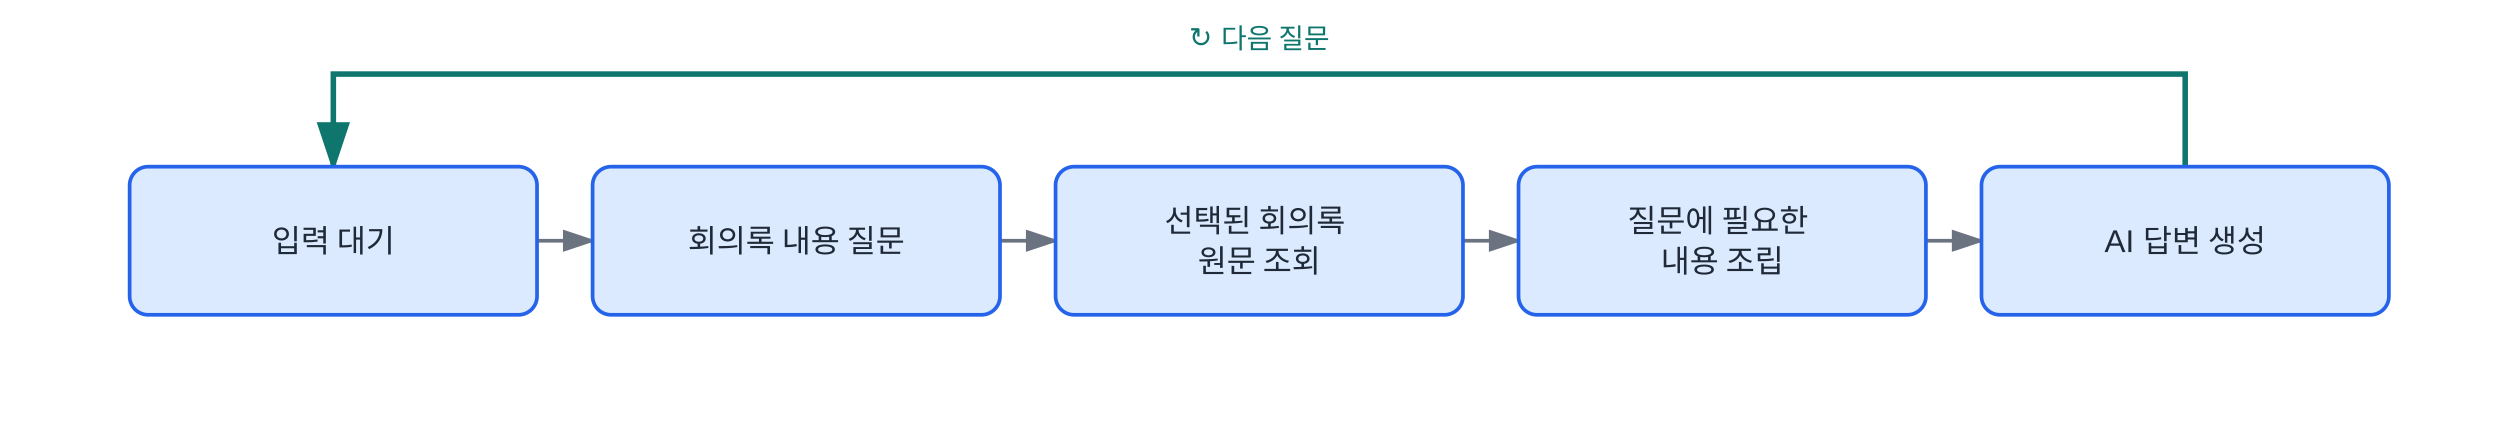
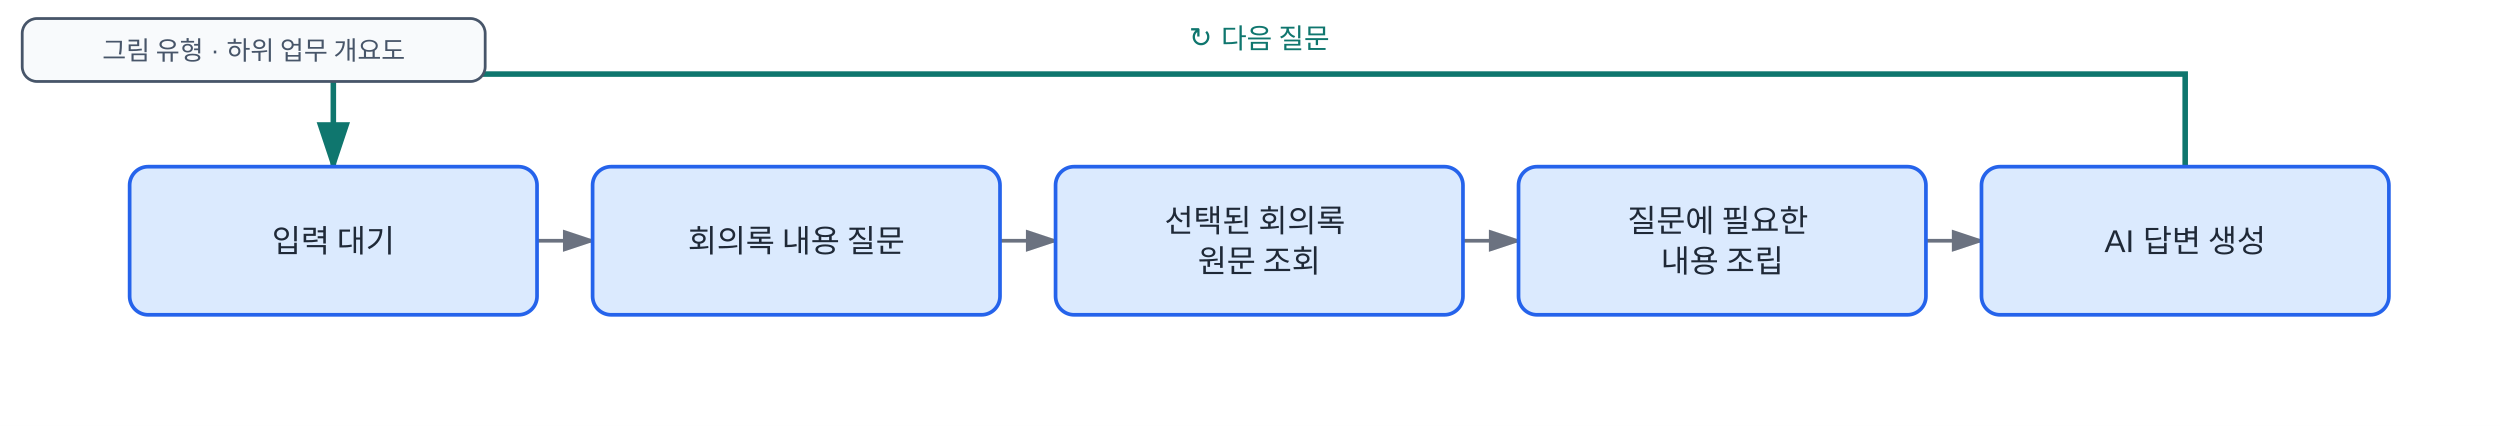
<svg xmlns="http://www.w3.org/2000/svg" width="1350" height="230" viewBox="0 0 1350 230">
  <defs>
    <marker id="a6b7280" markerWidth="10" markerHeight="10" refX="8" refY="3" orient="auto">
      <path d="M0 0L0 6L9 3z" fill="#6b7280" />
    </marker>
    <marker id="a0f766e" markerWidth="10" markerHeight="10" refX="8" refY="3" orient="auto">
      <path d="M0 0L0 6L9 3z" fill="#0f766e" />
    </marker>
  </defs>
  <rect width="100%" height="100%" fill="white" />
  <polyline points="290,130 320,130" fill="none" stroke="#6b7280" stroke-width="2" marker-end="url(#a6b7280)" />
  <polyline points="540,130 570,130" fill="none" stroke="#6b7280" stroke-width="2" marker-end="url(#a6b7280)" />
  <polyline points="790,130 820,130" fill="none" stroke="#6b7280" stroke-width="2" marker-end="url(#a6b7280)" />
  <polyline points="1040,130 1070,130" fill="none" stroke="#6b7280" stroke-width="2" marker-end="url(#a6b7280)" />
  <polyline points="1180,90 1180,40 180,40 180,90" fill="none" stroke="#0f766e" stroke-width="3" marker-end="url(#a0f766e)" />
  <rect x="70" y="90" width="220" height="80" rx="10" fill="#dbeafe" stroke="#2563eb" stroke-width="2" />
  <rect x="320" y="90" width="220" height="80" rx="10" fill="#dbeafe" stroke="#2563eb" stroke-width="2" />
  <rect x="570" y="90" width="220" height="80" rx="10" fill="#dbeafe" stroke="#2563eb" stroke-width="2" />
  <rect x="820" y="90" width="220" height="80" rx="10" fill="#dbeafe" stroke="#2563eb" stroke-width="2" />
  <rect x="1070" y="90" width="220" height="80" rx="10" fill="#dbeafe" stroke="#2563eb" stroke-width="2" />
  <text x="180" y="136.12" text-anchor="middle" font-family="Arial,'Noto Sans KR',sans-serif" font-size="17" fill="#1f2937">입력 대기</text>
  <text x="430" y="136.12" text-anchor="middle" font-family="Arial,'Noto Sans KR',sans-serif" font-size="17" fill="#1f2937">회의록 내용 질문</text>
  <text x="680" y="125.24" text-anchor="middle" font-family="Arial,'Noto Sans KR',sans-serif" font-size="17" fill="#1f2937">
    <tspan x="680">선택된 회의록</tspan>
    <tspan x="680" dy="21.76">원문 조회</tspan>
  </text>
  <text x="930" y="125.24" text-anchor="middle" font-family="Arial,'Noto Sans KR',sans-serif" font-size="17" fill="#1f2937">
    <tspan x="930">질문에 필요한</tspan>
    <tspan x="930" dy="21.76">내용 조립</tspan>
  </text>
  <text x="1180" y="136.12" text-anchor="middle" font-family="Arial,'Noto Sans KR',sans-serif" font-size="17" fill="#1f2937">AI 답변 생성</text>
  <text x="680" y="25.4" text-anchor="middle" font-family="Arial,'Noto Sans KR',sans-serif" font-size="15" fill="#0f766e">↻ 다음 질문</text>
+   <g id="ge-annotations">
+     <rect x="12" y="10" width="250" height="34" rx="8" fill="#f8fafc" stroke="#475569" stroke-width="1.5" />
+     <text x="137.00" y="32.25" text-anchor="middle" font-family="Arial,'Noto Sans KR',sans-serif" font-size="14" fill="#475569">
+       <tspan x="137.00" dy="0">그림 유형 · 하위 업무 개요도</tspan>
+     </text>
+   </g>
</svg>
